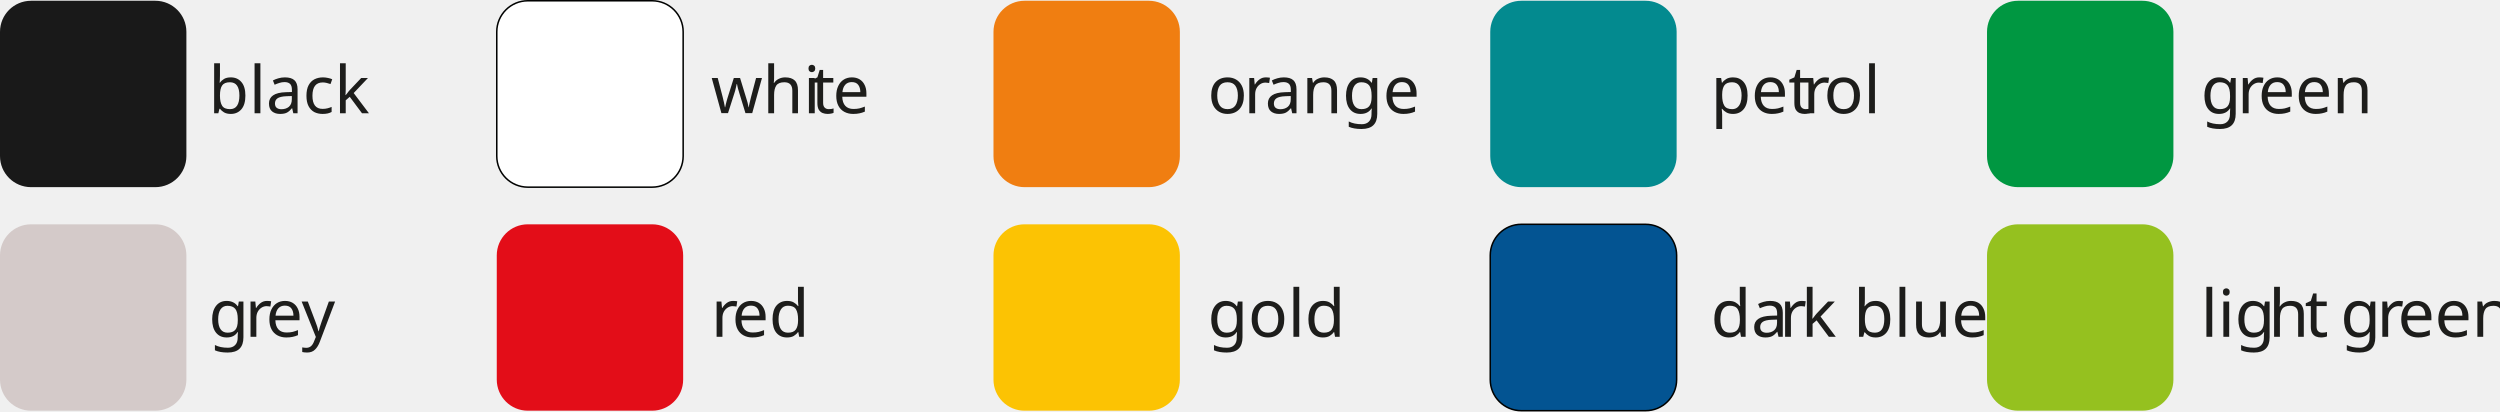
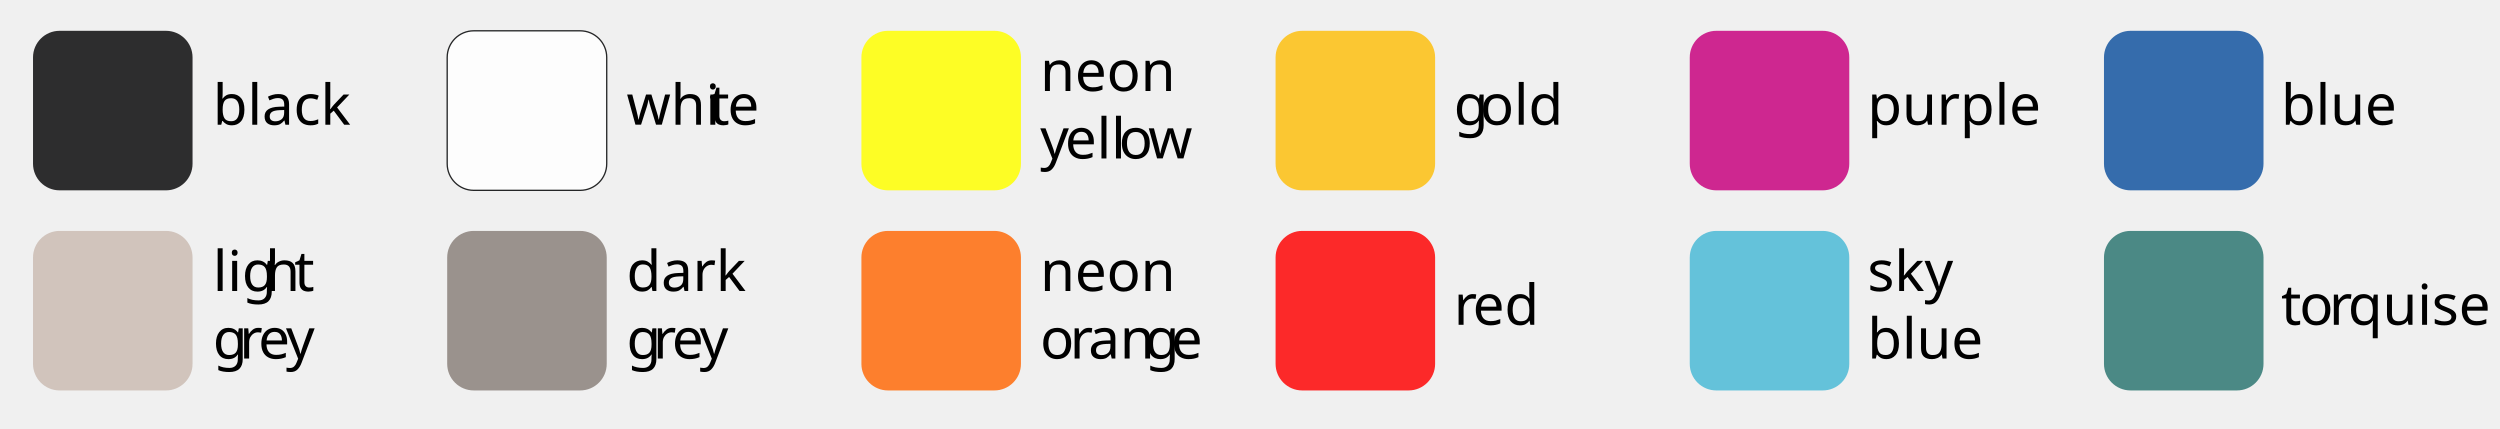
- <svg xmlns="http://www.w3.org/2000/svg" id="farbe" viewBox="0 0 456.3 75.1">
-   <defs>
-     <style>
- 			.cls-1{fill:#191919;}.cls-2{fill:#d4cac9;}.cls-3{fill:#f07e11;}.cls-4{fill:#fcc303;}.cls-5{fill:#035492;}.cls-5,.cls-9{stroke:#000100;stroke-linecap:round;stroke-linejoin:round;stroke-width:0.28px;}.cls-6{fill:#038a8f;}.cls-7{fill:#009741;}.cls-8{fill:#95c11f;}.cls-9{fill:#fff;}.cls-10{fill:#e30d18;}.cls-11{font-size:12px;fill:#1d1d1b;font-family:MyriadPro-Regular, Myriad Pro;}.cls-12{letter-spacing:-0.01em;}.cls-13{letter-spacing:0em;}.cls-14{letter-spacing:0em;}.cls-15{letter-spacing:-0.01em;}.cls-16{letter-spacing:0em;}.cls-17{letter-spacing:0em;}.cls-18{letter-spacing:0em;}
- 		</style>
-   </defs>
-   <rect class="cls-1" y="0.14" width="34.02" height="34.02" rx="5.67" />
-   <rect class="cls-2" y="40.94" width="34.02" height="34.02" rx="5.67" />
-   <rect class="cls-3" x="181.33" y="0.14" width="34.02" height="34.02" rx="5.67" />
-   <rect class="cls-4" x="181.33" y="40.94" width="34.02" height="34.02" rx="5.67" />
-   <rect class="cls-5" x="272" y="40.94" width="34.02" height="34.02" rx="5.67" />
-   <rect class="cls-6" x="272" y="0.14" width="34.02" height="34.02" rx="5.67" />
-   <rect class="cls-7" x="362.67" y="0.14" width="34.02" height="34.02" rx="5.67" />
-   <rect class="cls-8" x="362.67" y="40.94" width="34.02" height="34.02" rx="5.67" />
-   <rect class="cls-9" x="90.67" y="0.14" width="34.02" height="34.02" rx="5.67" />
-   <rect class="cls-10" x="90.67" y="40.94" width="34.02" height="34.02" rx="5.67" />
-   <text class="cls-11" transform="translate(38.07 20.67)">
- 		black
- 	</text>
-   <text class="cls-11" transform="translate(129.78 20.67)">
- 		whi
- 		<tspan class="cls-12" x="18.3" y="0">
- 			t
- 		</tspan>
-     <tspan x="22.2" y="0">
- 			e
- 		</tspan>
+ <svg xmlns="http://www.w3.org/2000/svg" id="Ebene_1" data-name="Ebene 1" viewBox="0 0 533.11 91.4">
+   <rect id="black" x="7.04" y="6.57" width="34.02" height="34.02" rx="5.67" style="fill:#0b0a0c;opacity:0.85" />
+   <rect id="light_grey" data-name="light grey" x="7.04" y="49.24" width="34.02" height="34.02" rx="5.67" style="fill:#cbbcb3;opacity:0.85" />
+   <rect id="yellow" x="183.69" y="6.57" width="34.02" height="34.02" rx="5.67" style="fill:#ffff01;opacity:0.85" />
+   <rect id="orange" x="183.69" y="49.24" width="34.02" height="34.02" rx="5.67" style="fill:#ff6b0a;opacity:0.85" />
+   <rect id="red" x="272.01" y="49.24" width="34.02" height="34.02" rx="5.67" style="fill:#fe0606;opacity:0.85" />
+   <rect id="gold" x="272.01" y="6.57" width="34.02" height="34.02" rx="5.67" style="fill:#fdbf11;opacity:0.85" />
+   <rect id="purple" x="360.33" y="6.57" width="34.02" height="34.02" rx="5.67" style="fill:#c8037f;opacity:0.85" />
+   <rect id="sky_blue" data-name="sky blue" x="360.33" y="49.24" width="34.02" height="34.02" rx="5.67" style="fill:#4bbad6;opacity:0.85" />
+   <rect id="blue" x="448.66" y="6.57" width="34.02" height="34.02" rx="5.67" style="fill:#1455a0;opacity:0.85" />
+   <rect id="torqoise" x="448.66" y="49.24" width="34.02" height="34.02" rx="5.67" style="fill:#2e7772;opacity:0.85" />
+   <rect id="white" x="95.36" y="6.57" width="34.02" height="34.02" rx="5.67" style="fill:#fff;stroke:#010203;stroke-linecap:round;stroke-linejoin:round;stroke-width:0.283px;opacity:0.85" />
+   <rect id="dark_grey" data-name="dark grey" x="95.36" y="49.24" width="34.02" height="34.02" rx="5.67" style="fill:#8b817b;opacity:0.85" />
+   <text transform="translate(45.4 26.6)" style="font-size:12px;font-family:Calibri">black</text>
+   <text transform="translate(45.4 62.06)" style="font-size:12px;font-family:Calibri">lig<tspan x="11.16" y="0" style="letter-spacing:-0.009em">h</tspan>
+     <tspan x="17.35" y="0">t</tspan>
+     <tspan x="0" y="14.4">g</tspan>
+     <tspan x="5.65" y="14.4" style="letter-spacing:-0.013em">r</tspan>
+     <tspan x="9.67" y="14.4" style="letter-spacing:-0.006em">e</tspan>
+     <tspan x="15.57" y="14.4">y</tspan>
  </text>
-   <text class="cls-11" transform="translate(220.42 20.67)">
- 		o
- 		<tspan class="cls-13" x="6.59" y="0">
- 			r
- 		</tspan>
-     <tspan class="cls-14" x="10.45" y="0">
- 			ange
- 		</tspan>
+   <text transform="translate(133.61 26.6)" style="font-size:12px;font-family:Calibri">whi<tspan x="17.64" y="0" style="letter-spacing:-0.011em">t</tspan>
+     <tspan x="21.53" y="0">e</tspan>
  </text>
-   <text class="cls-11" transform="translate(312.25 20.67)">
- 		pet
- 		<tspan class="cls-15" x="16.81" y="0">
- 			r
- 		</tspan>
-     <tspan x="20.62" y="0">
- 			ol
- 		</tspan>
+   <text transform="translate(133.61 62.06)" style="font-size:12px;font-family:Calibri">dark<tspan x="0" y="14.4">g</tspan>
+     <tspan x="5.65" y="14.4" style="letter-spacing:-0.013em">r</tspan>
+     <tspan x="9.67" y="14.4" style="letter-spacing:-0.006em">e</tspan>
+     <tspan x="15.57" y="14.4">y</tspan>
  </text>
-   <text class="cls-11" transform="translate(401.7 20.67)">
-     <tspan class="cls-12">
- 			g
- 		</tspan>
-     <tspan class="cls-15" x="6.64" y="0">
- 			r
- 		</tspan>
-     <tspan x="10.44" y="0">
- 			een
- 		</tspan>
+   <text transform="translate(221.81 19.4)" style="font-size:12px;font-family:Calibri">neon<tspan x="0" y="14.4" style="letter-spacing:-0.012em">y</tspan>
+     <tspan x="5.29" y="14.4">ell</tspan>
+     <tspan x="16.76" y="14.4" style="letter-spacing:-0.004em">o</tspan>
+     <tspan x="23.04" y="14.4">w</tspan>
  </text>
-   <text class="cls-11" transform="translate(38.07 61.47)">
-     <tspan class="cls-12">
- 			g
- 		</tspan>
-     <tspan class="cls-15" x="6.64" y="0">
- 			r
- 		</tspan>
-     <tspan x="10.44" y="0">
- 			ey
- 		</tspan>
+   <text transform="translate(221.81 62.06)" style="font-size:12px;font-family:Calibri">neon<tspan x="0" y="14.4">o</tspan>
+     <tspan x="6.33" y="14.4" style="letter-spacing:-0.021em">r</tspan>
+     <tspan x="10.27" y="14.4">an</tspan>
+     <tspan x="22.32" y="14.4" style="letter-spacing:-0.008em">g</tspan>
+     <tspan x="27.87" y="14.4" xml:space="preserve">e          </tspan>
  </text>
-   <text class="cls-11" transform="translate(129.78 61.47)">
-     <tspan class="cls-15">
- 			r
- 		</tspan>
-     <tspan x="3.8" y="0">
- 			ed
- 		</tspan>
+   <text transform="translate(310.02 26.6)" style="font-size:12px;font-family:Calibri">
+     <tspan style="letter-spacing:-0.007em">g</tspan>
+     <tspan x="5.57" y="0">old</tspan>
  </text>
-   <text class="cls-11" transform="translate(220.42 61.47)">
- 		gold
- 	</text>
-   <text class="cls-11" transform="translate(312.25 61.47)">
- 		da
- 		<tspan class="cls-16" x="12.55" y="0">
- 			r
- 		</tspan>
-     <tspan x="16.52" y="0">
- 			k blue
- 		</tspan>
+   <text transform="translate(310.02 69.26)" style="font-size:12px;font-family:Calibri">
+     <tspan style="letter-spacing:-0.013em">r</tspan>
+     <tspan x="4.03" y="0">ed</tspan>
  </text>
-   <text class="cls-11" transform="translate(401.7 61.47)">
- 		lig
- 		<tspan class="cls-17" x="12.35" y="0">
- 			h
- 		</tspan>
-     <tspan class="cls-18" x="18.96" y="0">
- 			t
- 		</tspan>
-     <tspan class="cls-12" x="25.48" y="0">
- 			g
- 		</tspan>
-     <tspan class="cls-15" x="32.11" y="0">
- 			r
- 		</tspan>
-     <tspan x="35.92" y="0">
- 			een
- 		</tspan>
+   <text transform="translate(398.22 26.6)" style="font-size:12px;font-family:Calibri">purple</text>
+   <text transform="translate(398.22 62.06)" style="font-size:12px;font-family:Calibri">sky<tspan x="0" y="14.4">blue</tspan>
+   </text>
+   <text transform="translate(486.43 26.6)" style="font-size:12px;font-family:Calibri">blue</text>
+   <text transform="translate(486.43 69.26)" style="font-size:12px;font-family:Calibri">
+     <tspan style="letter-spacing:-0.01em">t</tspan>
+     <tspan x="3.9" y="0">o</tspan>
+     <tspan x="10.23" y="0" style="letter-spacing:-0.014em">r</tspan>
+     <tspan x="14.25" y="0">quise</tspan>
  </text>
</svg>
